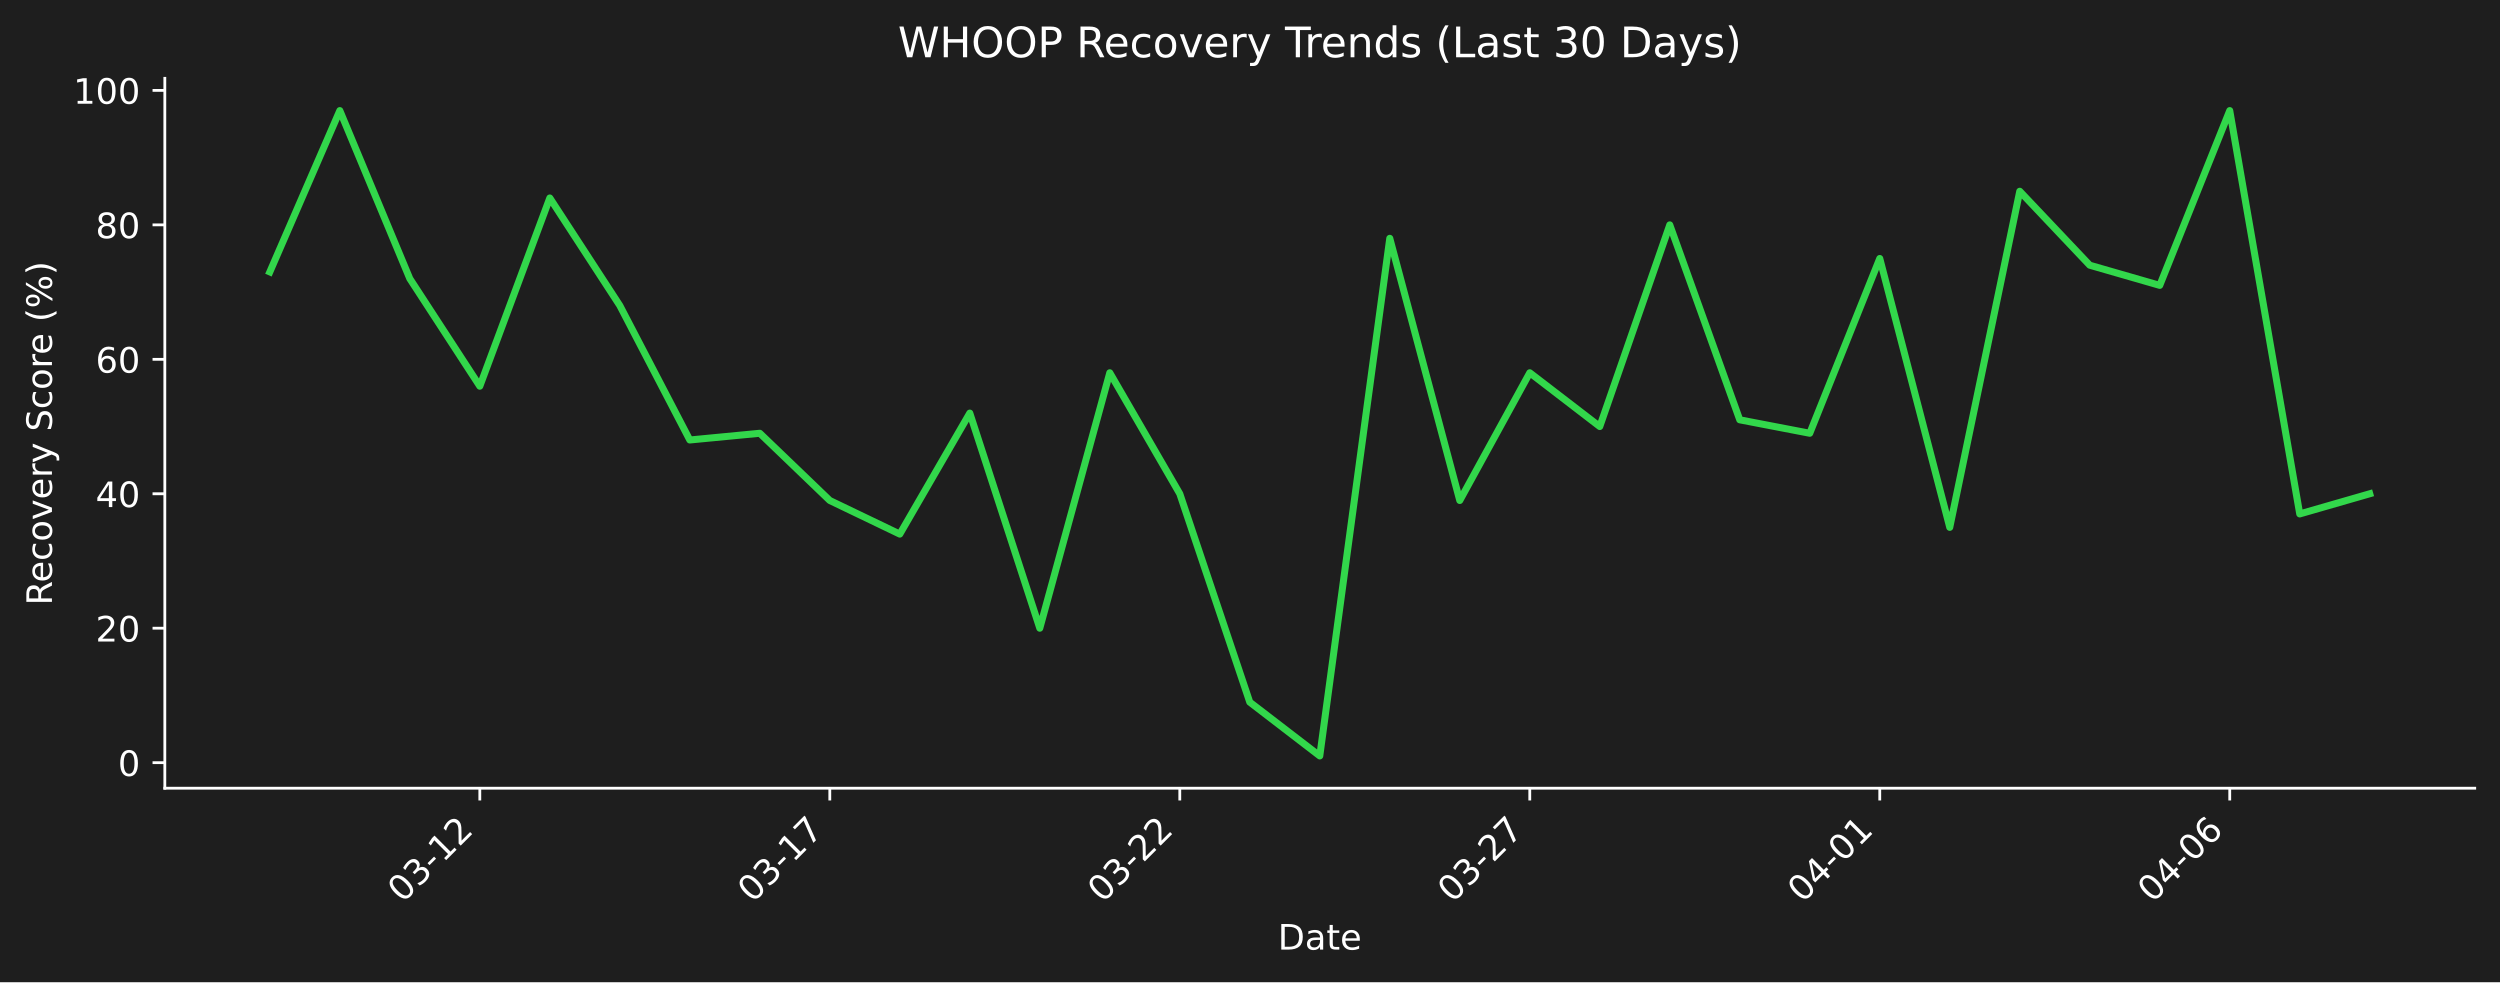
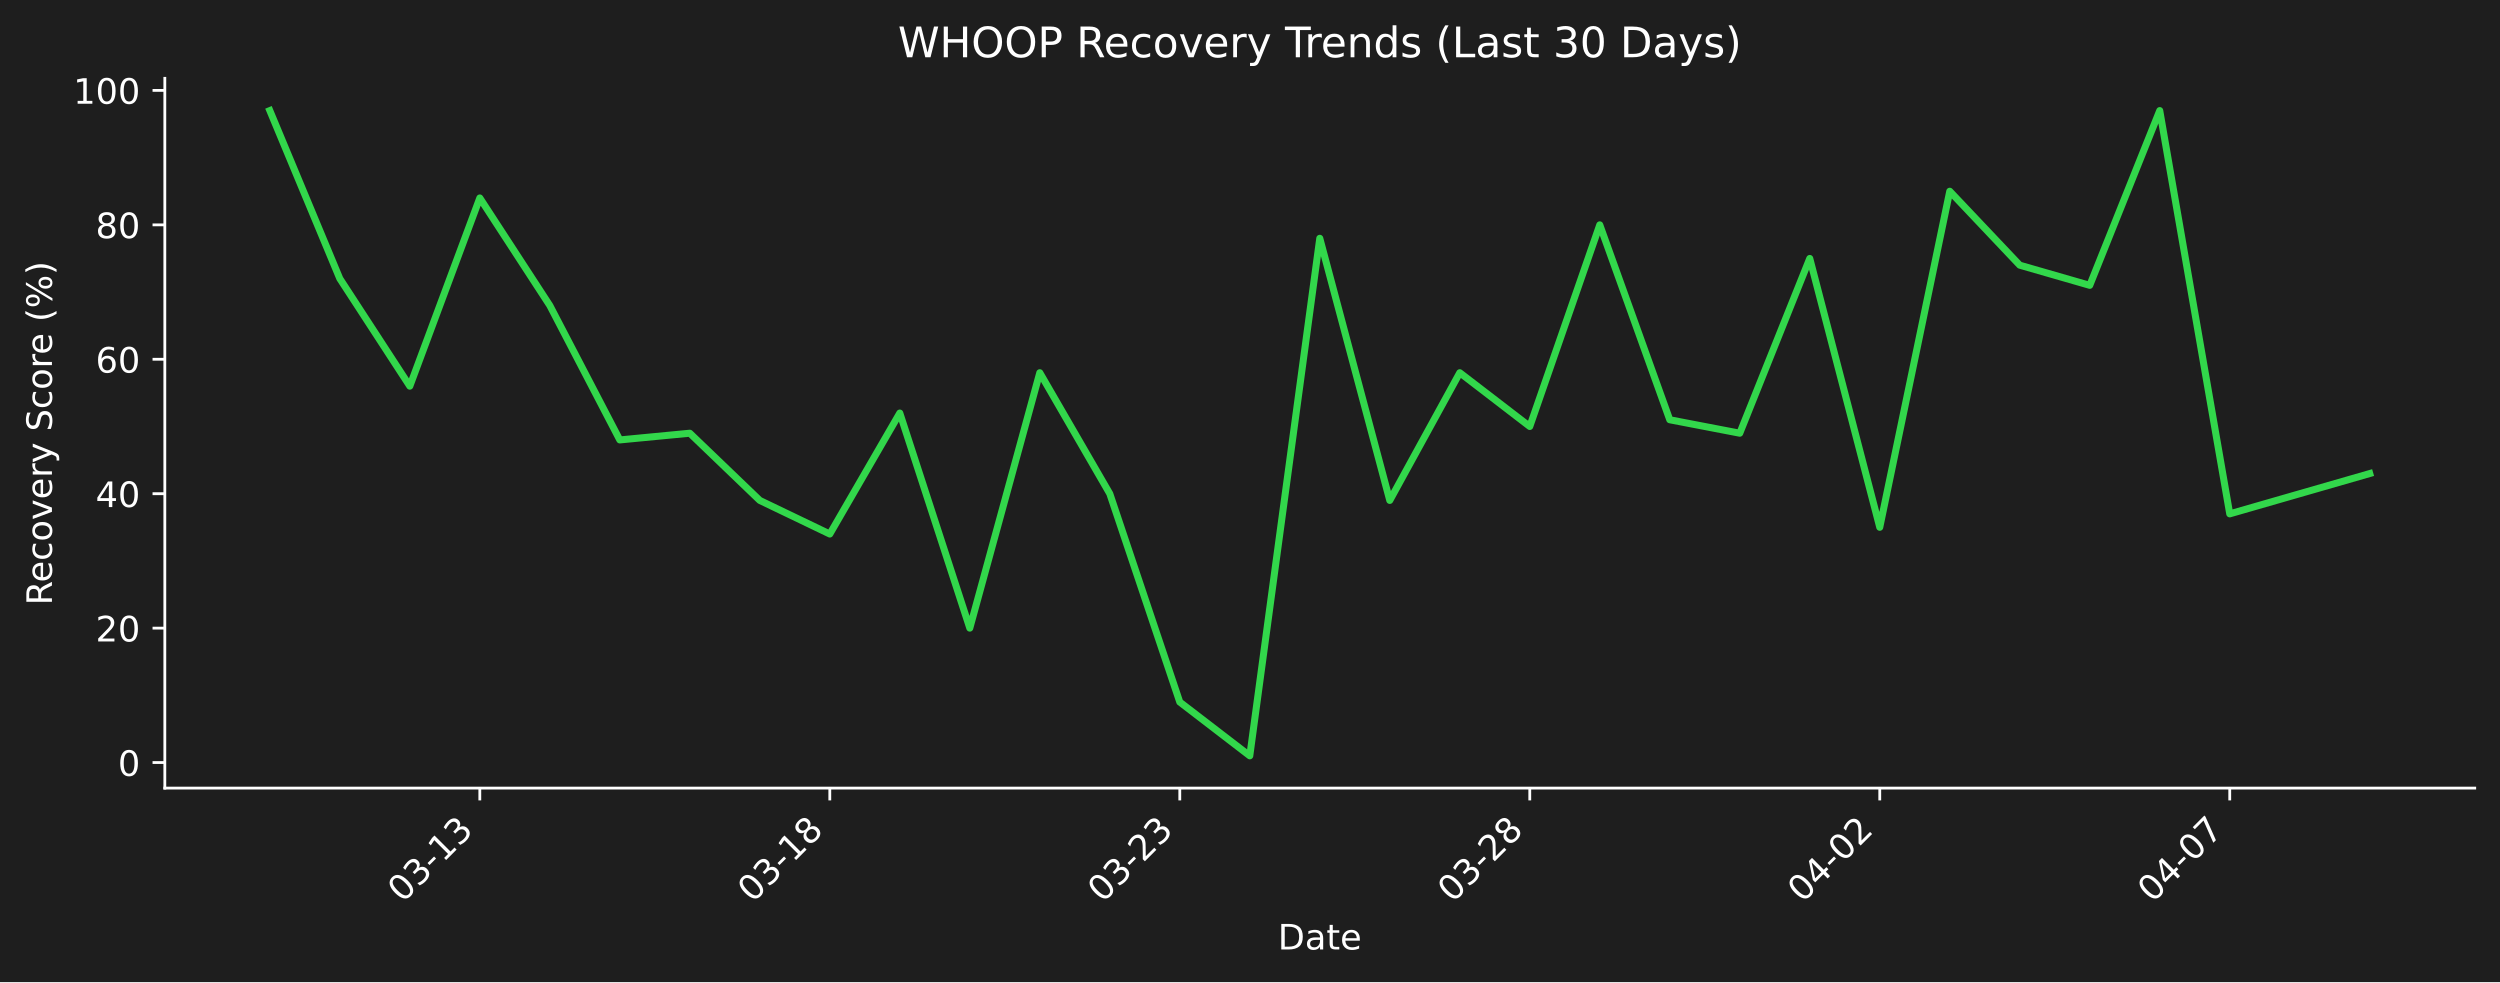
- <svg xmlns="http://www.w3.org/2000/svg" xmlns:xlink="http://www.w3.org/1999/xlink" width="712.361pt" height="279.863pt" viewBox="0 0 712.361 279.863" version="1.1">
+ <svg xmlns="http://www.w3.org/2000/svg" xmlns:xlink="http://www.w3.org/1999/xlink" width="712.361pt" height="279.832pt" viewBox="0 0 712.361 279.832" version="1.1">
  <defs>
    <style type="text/css">*{stroke-linejoin: round; stroke-linecap: butt}</style>
  </defs>
  <g id="figure_1">
    <g id="patch_1">
-       <path d="M 0 279.863  L 712.361 279.863  L 712.361 0  L 0 0  z " style="fill: #1e1e1e" />
+       <path d="M 0 279.832  L 712.361 279.832  L 712.361 0  L 0 0  z " style="fill: #1e1e1e" />
    </g>
    <g id="axes_1">
      <g id="patch_2">
-         <path d="M 46.966 224.595  L 705.161 224.595  L 705.161 22.318  L 46.966 22.318  L 46.966 224.595  z " style="fill: none" />
+         <path d="M 46.966 224.563  L 705.161 224.563  L 705.161 22.318  L 46.966 22.318  L 46.966 224.563  z " style="fill: none" />
      </g>
      <g id="matplotlib.axis_1">
        <g id="xtick_1">
          <g id="line2d_1">
            <defs>
-               <path id="m762cca25b1" d="M 0 0  L 0 3.5  " style="stroke: #ffffff; stroke-width: 0.8" />
+               <path id="m1da2d10457" d="M 0 0  L 0 3.5  " style="stroke: #ffffff; stroke-width: 0.8" />
            </defs>
            <g>
-               <use xlink:href="#m762cca25b1" x="136.719" y="224.595" style="fill: #ffffff; stroke: #ffffff; stroke-width: 0.8" />
+               <use xlink:href="#m1da2d10457" x="136.719" y="224.563" style="fill: #ffffff; stroke: #ffffff; stroke-width: 0.8" />
            </g>
          </g>
          <g id="text_1">
-             <g style="fill: #ffffff" transform="translate(114.702 257.5148) rotate(-45) scale(0.1 -0.1)">
+             <g style="fill: #ffffff" transform="translate(114.702 257.483) rotate(-45) scale(0.1 -0.1)">
              <defs>
                <path id="DejaVuSans-30" d="M 2034 4250  Q 1547 4250 1301 3770  Q 1056 3291 1056 2328  Q 1056 1369 1301 889  Q 1547 409 2034 409  Q 2525 409 2770 889  Q 3016 1369 3016 2328  Q 3016 3291 2770 3770  Q 2525 4250 2034 4250  z M 2034 4750  Q 2819 4750 3233 4129  Q 3647 3509 3647 2328  Q 3647 1150 3233 529  Q 2819 -91 2034 -91  Q 1250 -91 836 529  Q 422 1150 422 2328  Q 422 3509 836 4129  Q 1250 4750 2034 4750  z " transform="scale(0.015625)" />
                <path id="DejaVuSans-33" d="M 2597 2516  Q 3050 2419 3304 2112  Q 3559 1806 3559 1356  Q 3559 666 3084 287  Q 2609 -91 1734 -91  Q 1441 -91 1130 -33  Q 819 25 488 141  L 488 750  Q 750 597 1062 519  Q 1375 441 1716 441  Q 2309 441 2620 675  Q 2931 909 2931 1356  Q 2931 1769 2642 2001  Q 2353 2234 1838 2234  L 1294 2234  L 1294 2753  L 1863 2753  Q 2328 2753 2575 2939  Q 2822 3125 2822 3475  Q 2822 3834 2567 4026  Q 2313 4219 1838 4219  Q 1578 4219 1281 4162  Q 984 4106 628 3988  L 628 4550  Q 988 4650 1302 4700  Q 1616 4750 1894 4750  Q 2613 4750 3031 4423  Q 3450 4097 3450 3541  Q 3450 3153 3228 2886  Q 3006 2619 2597 2516  z " transform="scale(0.015625)" />
                <path id="DejaVuSans-2d" d="M 313 2009  L 1997 2009  L 1997 1497  L 313 1497  L 313 2009  z " transform="scale(0.015625)" />
                <path id="DejaVuSans-31" d="M 794 531  L 1825 531  L 1825 4091  L 703 3866  L 703 4441  L 1819 4666  L 2450 4666  L 2450 531  L 3481 531  L 3481 0  L 794 0  L 794 531  z " transform="scale(0.015625)" />
-                 <path id="DejaVuSans-32" d="M 1228 531  L 3431 531  L 3431 0  L 469 0  L 469 531  Q 828 903 1448 1529  Q 2069 2156 2228 2338  Q 2531 2678 2651 2914  Q 2772 3150 2772 3378  Q 2772 3750 2511 3984  Q 2250 4219 1831 4219  Q 1534 4219 1204 4116  Q 875 4013 500 3803  L 500 4441  Q 881 4594 1212 4672  Q 1544 4750 1819 4750  Q 2544 4750 2975 4387  Q 3406 4025 3406 3419  Q 3406 3131 3298 2873  Q 3191 2616 2906 2266  Q 2828 2175 2409 1742  Q 1991 1309 1228 531  z " transform="scale(0.015625)" />
              </defs>
              <use xlink:href="#DejaVuSans-30" />
              <use xlink:href="#DejaVuSans-33" transform="translate(63.62305 0)" />
              <use xlink:href="#DejaVuSans-2d" transform="translate(127.2461 0)" />
              <use xlink:href="#DejaVuSans-31" transform="translate(163.3301 0)" />
-               <use xlink:href="#DejaVuSans-32" transform="translate(226.9531 0)" />
+               <use xlink:href="#DejaVuSans-33" transform="translate(226.9531 0)" />
            </g>
          </g>
        </g>
        <g id="xtick_2">
          <g id="line2d_2">
            <g>
-               <use xlink:href="#m762cca25b1" x="236.446" y="224.595" style="fill: #ffffff; stroke: #ffffff; stroke-width: 0.8" />
+               <use xlink:href="#m1da2d10457" x="236.446" y="224.563" style="fill: #ffffff; stroke: #ffffff; stroke-width: 0.8" />
            </g>
          </g>
          <g id="text_2">
-             <g style="fill: #ffffff" transform="translate(214.4285 257.5148) rotate(-45) scale(0.1 -0.1)">
-               <defs>
-                 <path id="DejaVuSans-37" d="M 525 4666  L 3525 4666  L 3525 4397  L 1831 0  L 1172 0  L 2766 4134  L 525 4134  L 525 4666  z " transform="scale(0.015625)" />
+             <g style="fill: #ffffff" transform="translate(214.4285 257.483) rotate(-45) scale(0.1 -0.1)">
+               <defs>
+                 <path id="DejaVuSans-38" d="M 2034 2216  Q 1584 2216 1326 1975  Q 1069 1734 1069 1313  Q 1069 891 1326 650  Q 1584 409 2034 409  Q 2484 409 2743 651  Q 3003 894 3003 1313  Q 3003 1734 2745 1975  Q 2488 2216 2034 2216  z M 1403 2484  Q 997 2584 770 2862  Q 544 3141 544 3541  Q 544 4100 942 4425  Q 1341 4750 2034 4750  Q 2731 4750 3128 4425  Q 3525 4100 3525 3541  Q 3525 3141 3298 2862  Q 3072 2584 2669 2484  Q 3125 2378 3379 2068  Q 3634 1759 3634 1313  Q 3634 634 3220 271  Q 2806 -91 2034 -91  Q 1263 -91 848 271  Q 434 634 434 1313  Q 434 1759 690 2068  Q 947 2378 1403 2484  z M 1172 3481  Q 1172 3119 1398 2916  Q 1625 2713 2034 2713  Q 2441 2713 2670 2916  Q 2900 3119 2900 3481  Q 2900 3844 2670 4047  Q 2441 4250 2034 4250  Q 1625 4250 1398 4047  Q 1172 3844 1172 3481  z " transform="scale(0.015625)" />
              </defs>
              <use xlink:href="#DejaVuSans-30" />
              <use xlink:href="#DejaVuSans-33" transform="translate(63.62305 0)" />
              <use xlink:href="#DejaVuSans-2d" transform="translate(127.2461 0)" />
              <use xlink:href="#DejaVuSans-31" transform="translate(163.3301 0)" />
-               <use xlink:href="#DejaVuSans-37" transform="translate(226.9531 0)" />
+               <use xlink:href="#DejaVuSans-38" transform="translate(226.9531 0)" />
            </g>
          </g>
        </g>
        <g id="xtick_3">
          <g id="line2d_3">
            <g>
-               <use xlink:href="#m762cca25b1" x="336.173" y="224.595" style="fill: #ffffff; stroke: #ffffff; stroke-width: 0.8" />
+               <use xlink:href="#m1da2d10457" x="336.173" y="224.563" style="fill: #ffffff; stroke: #ffffff; stroke-width: 0.8" />
            </g>
          </g>
          <g id="text_3">
-             <g style="fill: #ffffff" transform="translate(314.155 257.5148) rotate(-45) scale(0.1 -0.1)">
+             <g style="fill: #ffffff" transform="translate(314.155 257.483) rotate(-45) scale(0.1 -0.1)">
+               <defs>
+                 <path id="DejaVuSans-32" d="M 1228 531  L 3431 531  L 3431 0  L 469 0  L 469 531  Q 828 903 1448 1529  Q 2069 2156 2228 2338  Q 2531 2678 2651 2914  Q 2772 3150 2772 3378  Q 2772 3750 2511 3984  Q 2250 4219 1831 4219  Q 1534 4219 1204 4116  Q 875 4013 500 3803  L 500 4441  Q 881 4594 1212 4672  Q 1544 4750 1819 4750  Q 2544 4750 2975 4387  Q 3406 4025 3406 3419  Q 3406 3131 3298 2873  Q 3191 2616 2906 2266  Q 2828 2175 2409 1742  Q 1991 1309 1228 531  z " transform="scale(0.015625)" />
+               </defs>
              <use xlink:href="#DejaVuSans-30" />
              <use xlink:href="#DejaVuSans-33" transform="translate(63.62305 0)" />
              <use xlink:href="#DejaVuSans-2d" transform="translate(127.2461 0)" />
              <use xlink:href="#DejaVuSans-32" transform="translate(163.3301 0)" />
-               <use xlink:href="#DejaVuSans-32" transform="translate(226.9531 0)" />
+               <use xlink:href="#DejaVuSans-33" transform="translate(226.9531 0)" />
            </g>
          </g>
        </g>
        <g id="xtick_4">
          <g id="line2d_4">
            <g>
-               <use xlink:href="#m762cca25b1" x="435.899" y="224.595" style="fill: #ffffff; stroke: #ffffff; stroke-width: 0.8" />
+               <use xlink:href="#m1da2d10457" x="435.899" y="224.563" style="fill: #ffffff; stroke: #ffffff; stroke-width: 0.8" />
            </g>
          </g>
          <g id="text_4">
-             <g style="fill: #ffffff" transform="translate(413.8815 257.5148) rotate(-45) scale(0.1 -0.1)">
+             <g style="fill: #ffffff" transform="translate(413.8815 257.483) rotate(-45) scale(0.1 -0.1)">
              <use xlink:href="#DejaVuSans-30" />
              <use xlink:href="#DejaVuSans-33" transform="translate(63.62305 0)" />
              <use xlink:href="#DejaVuSans-2d" transform="translate(127.2461 0)" />
              <use xlink:href="#DejaVuSans-32" transform="translate(163.3301 0)" />
-               <use xlink:href="#DejaVuSans-37" transform="translate(226.9531 0)" />
+               <use xlink:href="#DejaVuSans-38" transform="translate(226.9531 0)" />
            </g>
          </g>
        </g>
        <g id="xtick_5">
          <g id="line2d_5">
            <g>
-               <use xlink:href="#m762cca25b1" x="535.626" y="224.595" style="fill: #ffffff; stroke: #ffffff; stroke-width: 0.8" />
+               <use xlink:href="#m1da2d10457" x="535.626" y="224.563" style="fill: #ffffff; stroke: #ffffff; stroke-width: 0.8" />
            </g>
          </g>
          <g id="text_5">
-             <g style="fill: #ffffff" transform="translate(513.608 257.5148) rotate(-45) scale(0.1 -0.1)">
+             <g style="fill: #ffffff" transform="translate(513.608 257.483) rotate(-45) scale(0.1 -0.1)">
              <defs>
                <path id="DejaVuSans-34" d="M 2419 4116  L 825 1625  L 2419 1625  L 2419 4116  z M 2253 4666  L 3047 4666  L 3047 1625  L 3713 1625  L 3713 1100  L 3047 1100  L 3047 0  L 2419 0  L 2419 1100  L 313 1100  L 313 1709  L 2253 4666  z " transform="scale(0.015625)" />
              </defs>
              <use xlink:href="#DejaVuSans-30" />
              <use xlink:href="#DejaVuSans-34" transform="translate(63.62305 0)" />
              <use xlink:href="#DejaVuSans-2d" transform="translate(127.2461 0)" />
              <use xlink:href="#DejaVuSans-30" transform="translate(163.3301 0)" />
-               <use xlink:href="#DejaVuSans-31" transform="translate(226.9531 0)" />
+               <use xlink:href="#DejaVuSans-32" transform="translate(226.9531 0)" />
            </g>
          </g>
        </g>
        <g id="xtick_6">
          <g id="line2d_6">
            <g>
-               <use xlink:href="#m762cca25b1" x="635.352" y="224.595" style="fill: #ffffff; stroke: #ffffff; stroke-width: 0.8" />
+               <use xlink:href="#m1da2d10457" x="635.352" y="224.563" style="fill: #ffffff; stroke: #ffffff; stroke-width: 0.8" />
            </g>
          </g>
          <g id="text_6">
-             <g style="fill: #ffffff" transform="translate(613.3345 257.5148) rotate(-45) scale(0.1 -0.1)">
-               <defs>
-                 <path id="DejaVuSans-36" d="M 2113 2584  Q 1688 2584 1439 2293  Q 1191 2003 1191 1497  Q 1191 994 1439 701  Q 1688 409 2113 409  Q 2538 409 2786 701  Q 3034 994 3034 1497  Q 3034 2003 2786 2293  Q 2538 2584 2113 2584  z M 3366 4563  L 3366 3988  Q 3128 4100 2886 4159  Q 2644 4219 2406 4219  Q 1781 4219 1451 3797  Q 1122 3375 1075 2522  Q 1259 2794 1537 2939  Q 1816 3084 2150 3084  Q 2853 3084 3261 2657  Q 3669 2231 3669 1497  Q 3669 778 3244 343  Q 2819 -91 2113 -91  Q 1303 -91 875 529  Q 447 1150 447 2328  Q 447 3434 972 4092  Q 1497 4750 2381 4750  Q 2619 4750 2861 4703  Q 3103 4656 3366 4563  z " transform="scale(0.015625)" />
+             <g style="fill: #ffffff" transform="translate(613.3345 257.483) rotate(-45) scale(0.1 -0.1)">
+               <defs>
+                 <path id="DejaVuSans-37" d="M 525 4666  L 3525 4666  L 3525 4397  L 1831 0  L 1172 0  L 2766 4134  L 525 4134  L 525 4666  z " transform="scale(0.015625)" />
              </defs>
              <use xlink:href="#DejaVuSans-30" />
              <use xlink:href="#DejaVuSans-34" transform="translate(63.62305 0)" />
              <use xlink:href="#DejaVuSans-2d" transform="translate(127.2461 0)" />
              <use xlink:href="#DejaVuSans-30" transform="translate(163.3301 0)" />
-               <use xlink:href="#DejaVuSans-36" transform="translate(226.9531 0)" />
+               <use xlink:href="#DejaVuSans-37" transform="translate(226.9531 0)" />
            </g>
          </g>
        </g>
        <g id="text_7">
-           <g style="fill: #ffffff" transform="translate(364.1123 270.5838) scale(0.1 -0.1)">
+           <g style="fill: #ffffff" transform="translate(364.1123 270.552) scale(0.1 -0.1)">
            <defs>
              <path id="DejaVuSans-44" d="M 1259 4147  L 1259 519  L 2022 519  Q 2988 519 3436 956  Q 3884 1394 3884 2338  Q 3884 3275 3436 3711  Q 2988 4147 2022 4147  L 1259 4147  z M 628 4666  L 1925 4666  Q 3281 4666 3915 4102  Q 4550 3538 4550 2338  Q 4550 1131 3912 565  Q 3275 0 1925 0  L 628 0  L 628 4666  z " transform="scale(0.015625)" />
              <path id="DejaVuSans-61" d="M 2194 1759  Q 1497 1759 1228 1600  Q 959 1441 959 1056  Q 959 750 1161 570  Q 1363 391 1709 391  Q 2188 391 2477 730  Q 2766 1069 2766 1631  L 2766 1759  L 2194 1759  z M 3341 1997  L 3341 0  L 2766 0  L 2766 531  Q 2569 213 2275 61  Q 1981 -91 1556 -91  Q 1019 -91 701 211  Q 384 513 384 1019  Q 384 1609 779 1909  Q 1175 2209 1959 2209  L 2766 2209  L 2766 2266  Q 2766 2663 2505 2880  Q 2244 3097 1772 3097  Q 1472 3097 1187 3025  Q 903 2953 641 2809  L 641 3341  Q 956 3463 1253 3523  Q 1550 3584 1831 3584  Q 2591 3584 2966 3190  Q 3341 2797 3341 1997  z " transform="scale(0.015625)" />
              <path id="DejaVuSans-74" d="M 1172 4494  L 1172 3500  L 2356 3500  L 2356 3053  L 1172 3053  L 1172 1153  Q 1172 725 1289 603  Q 1406 481 1766 481  L 2356 481  L 2356 0  L 1766 0  Q 1100 0 847 248  Q 594 497 594 1153  L 594 3053  L 172 3053  L 172 3500  L 594 3500  L 594 4494  L 1172 4494  z " transform="scale(0.015625)" />
              <path id="DejaVuSans-65" d="M 3597 1894  L 3597 1613  L 953 1613  Q 991 1019 1311 708  Q 1631 397 2203 397  Q 2534 397 2845 478  Q 3156 559 3463 722  L 3463 178  Q 3153 47 2828 -22  Q 2503 -91 2169 -91  Q 1331 -91 842 396  Q 353 884 353 1716  Q 353 2575 817 3079  Q 1281 3584 2069 3584  Q 2775 3584 3186 3129  Q 3597 2675 3597 1894  z M 3022 2063  Q 3016 2534 2758 2815  Q 2500 3097 2075 3097  Q 1594 3097 1305 2825  Q 1016 2553 972 2059  L 3022 2063  z " transform="scale(0.015625)" />
            </defs>
            <use xlink:href="#DejaVuSans-44" />
            <use xlink:href="#DejaVuSans-61" transform="translate(77.00195 0)" />
            <use xlink:href="#DejaVuSans-74" transform="translate(138.2812 0)" />
            <use xlink:href="#DejaVuSans-65" transform="translate(177.4902 0)" />
          </g>
        </g>
      </g>
      <g id="matplotlib.axis_2">
        <g id="ytick_1">
          <g id="line2d_7">
            <defs>
-               <path id="mef30c49a92" d="M 0 0  L -3.5 0  " style="stroke: #ffffff; stroke-width: 0.8" />
+               <path id="m374840a360" d="M 0 0  L -3.5 0  " style="stroke: #ffffff; stroke-width: 0.8" />
            </defs>
            <g>
-               <use xlink:href="#mef30c49a92" x="46.966" y="217.316" style="fill: #ffffff; stroke: #ffffff; stroke-width: 0.8" />
+               <use xlink:href="#m374840a360" x="46.966" y="217.285" style="fill: #ffffff; stroke: #ffffff; stroke-width: 0.8" />
            </g>
          </g>
          <g id="text_8">
-             <g style="fill: #ffffff" transform="translate(33.60312 221.1152) scale(0.1 -0.1)">
+             <g style="fill: #ffffff" transform="translate(33.60312 221.0845) scale(0.1 -0.1)">
              <use xlink:href="#DejaVuSans-30" />
            </g>
          </g>
        </g>
        <g id="ytick_2">
          <g id="line2d_8">
            <g>
-               <use xlink:href="#mef30c49a92" x="46.966" y="179.006" style="fill: #ffffff; stroke: #ffffff; stroke-width: 0.8" />
+               <use xlink:href="#m374840a360" x="46.966" y="178.981" style="fill: #ffffff; stroke: #ffffff; stroke-width: 0.8" />
            </g>
          </g>
          <g id="text_9">
-             <g style="fill: #ffffff" transform="translate(27.24063 182.8052) scale(0.1 -0.1)">
+             <g style="fill: #ffffff" transform="translate(27.24063 182.7806) scale(0.1 -0.1)">
              <use xlink:href="#DejaVuSans-32" />
              <use xlink:href="#DejaVuSans-30" transform="translate(63.62305 0)" />
            </g>
          </g>
        </g>
        <g id="ytick_3">
          <g id="line2d_9">
            <g>
-               <use xlink:href="#mef30c49a92" x="46.966" y="140.696" style="fill: #ffffff; stroke: #ffffff; stroke-width: 0.8" />
+               <use xlink:href="#m374840a360" x="46.966" y="140.677" style="fill: #ffffff; stroke: #ffffff; stroke-width: 0.8" />
            </g>
          </g>
          <g id="text_10">
-             <g style="fill: #ffffff" transform="translate(27.24063 144.4952) scale(0.1 -0.1)">
+             <g style="fill: #ffffff" transform="translate(27.24063 144.4766) scale(0.1 -0.1)">
              <use xlink:href="#DejaVuSans-34" />
              <use xlink:href="#DejaVuSans-30" transform="translate(63.62305 0)" />
            </g>
          </g>
        </g>
        <g id="ytick_4">
          <g id="line2d_10">
            <g>
-               <use xlink:href="#mef30c49a92" x="46.966" y="102.386" style="fill: #ffffff; stroke: #ffffff; stroke-width: 0.8" />
+               <use xlink:href="#m374840a360" x="46.966" y="102.373" style="fill: #ffffff; stroke: #ffffff; stroke-width: 0.8" />
            </g>
          </g>
          <g id="text_11">
-             <g style="fill: #ffffff" transform="translate(27.24063 106.1852) scale(0.1 -0.1)">
+             <g style="fill: #ffffff" transform="translate(27.24063 106.1726) scale(0.1 -0.1)">
+               <defs>
+                 <path id="DejaVuSans-36" d="M 2113 2584  Q 1688 2584 1439 2293  Q 1191 2003 1191 1497  Q 1191 994 1439 701  Q 1688 409 2113 409  Q 2538 409 2786 701  Q 3034 994 3034 1497  Q 3034 2003 2786 2293  Q 2538 2584 2113 2584  z M 3366 4563  L 3366 3988  Q 3128 4100 2886 4159  Q 2644 4219 2406 4219  Q 1781 4219 1451 3797  Q 1122 3375 1075 2522  Q 1259 2794 1537 2939  Q 1816 3084 2150 3084  Q 2853 3084 3261 2657  Q 3669 2231 3669 1497  Q 3669 778 3244 343  Q 2819 -91 2113 -91  Q 1303 -91 875 529  Q 447 1150 447 2328  Q 447 3434 972 4092  Q 1497 4750 2381 4750  Q 2619 4750 2861 4703  Q 3103 4656 3366 4563  z " transform="scale(0.015625)" />
+               </defs>
              <use xlink:href="#DejaVuSans-36" />
              <use xlink:href="#DejaVuSans-30" transform="translate(63.62305 0)" />
            </g>
          </g>
        </g>
        <g id="ytick_5">
          <g id="line2d_11">
            <g>
-               <use xlink:href="#mef30c49a92" x="46.966" y="64.076" style="fill: #ffffff; stroke: #ffffff; stroke-width: 0.8" />
+               <use xlink:href="#m374840a360" x="46.966" y="64.069" style="fill: #ffffff; stroke: #ffffff; stroke-width: 0.8" />
            </g>
          </g>
          <g id="text_12">
-             <g style="fill: #ffffff" transform="translate(27.24063 67.87524) scale(0.1 -0.1)">
-               <defs>
-                 <path id="DejaVuSans-38" d="M 2034 2216  Q 1584 2216 1326 1975  Q 1069 1734 1069 1313  Q 1069 891 1326 650  Q 1584 409 2034 409  Q 2484 409 2743 651  Q 3003 894 3003 1313  Q 3003 1734 2745 1975  Q 2488 2216 2034 2216  z M 1403 2484  Q 997 2584 770 2862  Q 544 3141 544 3541  Q 544 4100 942 4425  Q 1341 4750 2034 4750  Q 2731 4750 3128 4425  Q 3525 4100 3525 3541  Q 3525 3141 3298 2862  Q 3072 2584 2669 2484  Q 3125 2378 3379 2068  Q 3634 1759 3634 1313  Q 3634 634 3220 271  Q 2806 -91 2034 -91  Q 1263 -91 848 271  Q 434 634 434 1313  Q 434 1759 690 2068  Q 947 2378 1403 2484  z M 1172 3481  Q 1172 3119 1398 2916  Q 1625 2713 2034 2713  Q 2441 2713 2670 2916  Q 2900 3119 2900 3481  Q 2900 3844 2670 4047  Q 2441 4250 2034 4250  Q 1625 4250 1398 4047  Q 1172 3844 1172 3481  z " transform="scale(0.015625)" />
-               </defs>
+             <g style="fill: #ffffff" transform="translate(27.24063 67.86867) scale(0.1 -0.1)">
              <use xlink:href="#DejaVuSans-38" />
              <use xlink:href="#DejaVuSans-30" transform="translate(63.62305 0)" />
            </g>
          </g>
        </g>
        <g id="ytick_6">
          <g id="line2d_12">
            <g>
-               <use xlink:href="#mef30c49a92" x="46.966" y="25.766" style="fill: #ffffff; stroke: #ffffff; stroke-width: 0.8" />
+               <use xlink:href="#m374840a360" x="46.966" y="25.765" style="fill: #ffffff; stroke: #ffffff; stroke-width: 0.8" />
            </g>
          </g>
          <g id="text_13">
-             <g style="fill: #ffffff" transform="translate(20.87813 29.56524) scale(0.1 -0.1)">
+             <g style="fill: #ffffff" transform="translate(20.87813 29.5647) scale(0.1 -0.1)">
              <use xlink:href="#DejaVuSans-31" />
              <use xlink:href="#DejaVuSans-30" transform="translate(63.62305 0)" />
              <use xlink:href="#DejaVuSans-30" transform="translate(127.2461 0)" />
            </g>
          </g>
        </g>
        <g id="text_14">
-           <g style="fill: #ffffff" transform="translate(14.79844 172.4745) rotate(-90) scale(0.1 -0.1)">
+           <g style="fill: #ffffff" transform="translate(14.79844 172.4586) rotate(-90) scale(0.1 -0.1)">
            <defs>
              <path id="DejaVuSans-52" d="M 2841 2188  Q 3044 2119 3236 1894  Q 3428 1669 3622 1275  L 4263 0  L 3584 0  L 2988 1197  Q 2756 1666 2539 1819  Q 2322 1972 1947 1972  L 1259 1972  L 1259 0  L 628 0  L 628 4666  L 2053 4666  Q 2853 4666 3247 4331  Q 3641 3997 3641 3322  Q 3641 2881 3436 2590  Q 3231 2300 2841 2188  z M 1259 4147  L 1259 2491  L 2053 2491  Q 2509 2491 2742 2702  Q 2975 2913 2975 3322  Q 2975 3731 2742 3939  Q 2509 4147 2053 4147  L 1259 4147  z " transform="scale(0.015625)" />
              <path id="DejaVuSans-63" d="M 3122 3366  L 3122 2828  Q 2878 2963 2633 3030  Q 2388 3097 2138 3097  Q 1578 3097 1268 2742  Q 959 2388 959 1747  Q 959 1106 1268 751  Q 1578 397 2138 397  Q 2388 397 2633 464  Q 2878 531 3122 666  L 3122 134  Q 2881 22 2623 -34  Q 2366 -91 2075 -91  Q 1284 -91 818 406  Q 353 903 353 1747  Q 353 2603 823 3093  Q 1294 3584 2113 3584  Q 2378 3584 2631 3529  Q 2884 3475 3122 3366  z " transform="scale(0.015625)" />
              <path id="DejaVuSans-6f" d="M 1959 3097  Q 1497 3097 1228 2736  Q 959 2375 959 1747  Q 959 1119 1226 758  Q 1494 397 1959 397  Q 2419 397 2687 759  Q 2956 1122 2956 1747  Q 2956 2369 2687 2733  Q 2419 3097 1959 3097  z M 1959 3584  Q 2709 3584 3137 3096  Q 3566 2609 3566 1747  Q 3566 888 3137 398  Q 2709 -91 1959 -91  Q 1206 -91 779 398  Q 353 888 353 1747  Q 353 2609 779 3096  Q 1206 3584 1959 3584  z " transform="scale(0.015625)" />
              <path id="DejaVuSans-76" d="M 191 3500  L 800 3500  L 1894 563  L 2988 3500  L 3597 3500  L 2284 0  L 1503 0  L 191 3500  z " transform="scale(0.015625)" />
              <path id="DejaVuSans-72" d="M 2631 2963  Q 2534 3019 2420 3045  Q 2306 3072 2169 3072  Q 1681 3072 1420 2755  Q 1159 2438 1159 1844  L 1159 0  L 581 0  L 581 3500  L 1159 3500  L 1159 2956  Q 1341 3275 1631 3429  Q 1922 3584 2338 3584  Q 2397 3584 2469 3576  Q 2541 3569 2628 3553  L 2631 2963  z " transform="scale(0.015625)" />
              <path id="DejaVuSans-79" d="M 2059 -325  Q 1816 -950 1584 -1140  Q 1353 -1331 966 -1331  L 506 -1331  L 506 -850  L 844 -850  Q 1081 -850 1212 -737  Q 1344 -625 1503 -206  L 1606 56  L 191 3500  L 800 3500  L 1894 763  L 2988 3500  L 3597 3500  L 2059 -325  z " transform="scale(0.015625)" />
              <path id="DejaVuSans-20" transform="scale(0.015625)" />
              <path id="DejaVuSans-53" d="M 3425 4513  L 3425 3897  Q 3066 4069 2747 4153  Q 2428 4238 2131 4238  Q 1616 4238 1336 4038  Q 1056 3838 1056 3469  Q 1056 3159 1242 3001  Q 1428 2844 1947 2747  L 2328 2669  Q 3034 2534 3370 2195  Q 3706 1856 3706 1288  Q 3706 609 3251 259  Q 2797 -91 1919 -91  Q 1588 -91 1214 -16  Q 841 59 441 206  L 441 856  Q 825 641 1194 531  Q 1563 422 1919 422  Q 2459 422 2753 634  Q 3047 847 3047 1241  Q 3047 1584 2836 1778  Q 2625 1972 2144 2069  L 1759 2144  Q 1053 2284 737 2584  Q 422 2884 422 3419  Q 422 4038 858 4394  Q 1294 4750 2059 4750  Q 2388 4750 2728 4690  Q 3069 4631 3425 4513  z " transform="scale(0.015625)" />
              <path id="DejaVuSans-28" d="M 1984 4856  Q 1566 4138 1362 3434  Q 1159 2731 1159 2009  Q 1159 1288 1364 580  Q 1569 -128 1984 -844  L 1484 -844  Q 1016 -109 783 600  Q 550 1309 550 2009  Q 550 2706 781 3412  Q 1013 4119 1484 4856  L 1984 4856  z " transform="scale(0.015625)" />
              <path id="DejaVuSans-25" d="M 4653 2053  Q 4381 2053 4226 1822  Q 4072 1591 4072 1178  Q 4072 772 4226 539  Q 4381 306 4653 306  Q 4919 306 5073 539  Q 5228 772 5228 1178  Q 5228 1588 5073 1820  Q 4919 2053 4653 2053  z M 4653 2450  Q 5147 2450 5437 2106  Q 5728 1763 5728 1178  Q 5728 594 5436 251  Q 5144 -91 4653 -91  Q 4153 -91 3862 251  Q 3572 594 3572 1178  Q 3572 1766 3864 2108  Q 4156 2450 4653 2450  z M 1428 4353  Q 1159 4353 1004 4120  Q 850 3888 850 3481  Q 850 3069 1003 2837  Q 1156 2606 1428 2606  Q 1700 2606 1854 2837  Q 2009 3069 2009 3481  Q 2009 3884 1853 4118  Q 1697 4353 1428 4353  z M 4250 4750  L 4750 4750  L 1831 -91  L 1331 -91  L 4250 4750  z M 1428 4750  Q 1922 4750 2215 4408  Q 2509 4066 2509 3481  Q 2509 2891 2217 2550  Q 1925 2209 1428 2209  Q 931 2209 642 2551  Q 353 2894 353 3481  Q 353 4063 643 4406  Q 934 4750 1428 4750  z " transform="scale(0.015625)" />
              <path id="DejaVuSans-29" d="M 513 4856  L 1013 4856  Q 1481 4119 1714 3412  Q 1947 2706 1947 2009  Q 1947 1309 1714 600  Q 1481 -109 1013 -844  L 513 -844  Q 928 -128 1133 580  Q 1338 1288 1338 2009  Q 1338 2731 1133 3434  Q 928 4138 513 4856  z " transform="scale(0.015625)" />
            </defs>
            <use xlink:href="#DejaVuSans-52" />
            <use xlink:href="#DejaVuSans-65" transform="translate(64.98242 0)" />
            <use xlink:href="#DejaVuSans-63" transform="translate(126.5059 0)" />
            <use xlink:href="#DejaVuSans-6f" transform="translate(181.4863 0)" />
            <use xlink:href="#DejaVuSans-76" transform="translate(242.668 0)" />
            <use xlink:href="#DejaVuSans-65" transform="translate(301.8477 0)" />
            <use xlink:href="#DejaVuSans-72" transform="translate(363.3711 0)" />
            <use xlink:href="#DejaVuSans-79" transform="translate(404.4844 0)" />
            <use xlink:href="#DejaVuSans-20" transform="translate(463.6641 0)" />
            <use xlink:href="#DejaVuSans-53" transform="translate(495.4512 0)" />
            <use xlink:href="#DejaVuSans-63" transform="translate(558.9277 0)" />
            <use xlink:href="#DejaVuSans-6f" transform="translate(613.9082 0)" />
            <use xlink:href="#DejaVuSans-72" transform="translate(675.0898 0)" />
            <use xlink:href="#DejaVuSans-65" transform="translate(713.9531 0)" />
            <use xlink:href="#DejaVuSans-20" transform="translate(775.4766 0)" />
            <use xlink:href="#DejaVuSans-28" transform="translate(807.2637 0)" />
            <use xlink:href="#DejaVuSans-25" transform="translate(846.2773 0)" />
            <use xlink:href="#DejaVuSans-29" transform="translate(941.2969 0)" />
          </g>
        </g>
      </g>
      <g id="line2d_13">
-         <path d="M 76.884 77.485  L 96.829 31.513  L 116.774 79.4  L 136.719 110.048  L 156.665 56.414  L 176.61 87.062  L 196.555 125.372  L 216.501 123.457  L 236.446 142.612  L 256.391 152.189  L 276.337 117.71  L 296.282 179.006  L 316.227 106.217  L 336.173 140.696  L 356.118 200.076  L 376.063 215.4  L 396.008 67.907  L 415.954 142.612  L 435.899 106.217  L 455.844 121.541  L 475.79 64.076  L 495.735 119.626  L 515.68 123.457  L 535.626 73.654  L 555.571 150.274  L 575.516 54.499  L 595.461 75.569  L 615.407 81.316  L 635.352 31.513  L 655.297 146.443  L 675.243 140.696  " clip-path="url(#p44971ee4e0)" style="fill: none; stroke: #32d74b; stroke-width: 2; stroke-linecap: square" />
+         <path d="M 76.884 31.511  L 96.829 79.391  L 116.774 110.034  L 136.719 56.409  L 156.665 87.052  L 176.61 125.356  L 196.555 123.441  L 216.501 142.593  L 236.446 152.169  L 256.391 117.695  L 276.337 178.981  L 296.282 106.204  L 316.227 140.677  L 336.173 200.049  L 356.118 215.37  L 376.063 67.9  L 396.008 142.593  L 415.954 106.204  L 435.899 121.525  L 455.844 64.069  L 475.79 119.61  L 495.735 123.441  L 515.68 73.645  L 535.626 150.253  L 555.571 54.493  L 575.516 75.561  L 595.461 81.306  L 615.407 31.511  L 635.352 146.423  L 655.297 140.677  L 675.243 134.932  " clip-path="url(#pffffd6d8ad)" style="fill: none; stroke: #32d74b; stroke-width: 2; stroke-linecap: square" />
      </g>
      <g id="patch_3">
-         <path d="M 46.966 224.595  L 46.966 22.318  " style="fill: none; stroke: #ffffff; stroke-width: 0.8; stroke-linejoin: miter; stroke-linecap: square" />
+         <path d="M 46.966 224.563  L 46.966 22.318  " style="fill: none; stroke: #ffffff; stroke-width: 0.8; stroke-linejoin: miter; stroke-linecap: square" />
      </g>
      <g id="patch_4">
-         <path d="M 46.966 224.595  L 705.161 224.595  " style="fill: none; stroke: #ffffff; stroke-width: 0.8; stroke-linejoin: miter; stroke-linecap: square" />
+         <path d="M 46.966 224.563  L 705.161 224.563  " style="fill: none; stroke: #ffffff; stroke-width: 0.8; stroke-linejoin: miter; stroke-linecap: square" />
      </g>
      <g id="text_15">
        <g style="fill: #ffffff" transform="translate(255.8691 16.31812) scale(0.12 -0.12)">
          <defs>
            <path id="DejaVuSans-57" d="M 213 4666  L 850 4666  L 1831 722  L 2809 4666  L 3519 4666  L 4500 722  L 5478 4666  L 6119 4666  L 4947 0  L 4153 0  L 3169 4050  L 2175 0  L 1381 0  L 213 4666  z " transform="scale(0.015625)" />
            <path id="DejaVuSans-48" d="M 628 4666  L 1259 4666  L 1259 2753  L 3553 2753  L 3553 4666  L 4184 4666  L 4184 0  L 3553 0  L 3553 2222  L 1259 2222  L 1259 0  L 628 0  L 628 4666  z " transform="scale(0.015625)" />
            <path id="DejaVuSans-4f" d="M 2522 4238  Q 1834 4238 1429 3725  Q 1025 3213 1025 2328  Q 1025 1447 1429 934  Q 1834 422 2522 422  Q 3209 422 3611 934  Q 4013 1447 4013 2328  Q 4013 3213 3611 3725  Q 3209 4238 2522 4238  z M 2522 4750  Q 3503 4750 4090 4092  Q 4678 3434 4678 2328  Q 4678 1225 4090 567  Q 3503 -91 2522 -91  Q 1538 -91 948 565  Q 359 1222 359 2328  Q 359 3434 948 4092  Q 1538 4750 2522 4750  z " transform="scale(0.015625)" />
            <path id="DejaVuSans-50" d="M 1259 4147  L 1259 2394  L 2053 2394  Q 2494 2394 2734 2622  Q 2975 2850 2975 3272  Q 2975 3691 2734 3919  Q 2494 4147 2053 4147  L 1259 4147  z M 628 4666  L 2053 4666  Q 2838 4666 3239 4311  Q 3641 3956 3641 3272  Q 3641 2581 3239 2228  Q 2838 1875 2053 1875  L 1259 1875  L 1259 0  L 628 0  L 628 4666  z " transform="scale(0.015625)" />
            <path id="DejaVuSans-54" d="M -19 4666  L 3928 4666  L 3928 4134  L 2272 4134  L 2272 0  L 1638 0  L 1638 4134  L -19 4134  L -19 4666  z " transform="scale(0.015625)" />
            <path id="DejaVuSans-6e" d="M 3513 2113  L 3513 0  L 2938 0  L 2938 2094  Q 2938 2591 2744 2837  Q 2550 3084 2163 3084  Q 1697 3084 1428 2787  Q 1159 2491 1159 1978  L 1159 0  L 581 0  L 581 3500  L 1159 3500  L 1159 2956  Q 1366 3272 1645 3428  Q 1925 3584 2291 3584  Q 2894 3584 3203 3211  Q 3513 2838 3513 2113  z " transform="scale(0.015625)" />
            <path id="DejaVuSans-64" d="M 2906 2969  L 2906 4863  L 3481 4863  L 3481 0  L 2906 0  L 2906 525  Q 2725 213 2448 61  Q 2172 -91 1784 -91  Q 1150 -91 751 415  Q 353 922 353 1747  Q 353 2572 751 3078  Q 1150 3584 1784 3584  Q 2172 3584 2448 3432  Q 2725 3281 2906 2969  z M 947 1747  Q 947 1113 1208 752  Q 1469 391 1925 391  Q 2381 391 2643 752  Q 2906 1113 2906 1747  Q 2906 2381 2643 2742  Q 2381 3103 1925 3103  Q 1469 3103 1208 2742  Q 947 2381 947 1747  z " transform="scale(0.015625)" />
            <path id="DejaVuSans-73" d="M 2834 3397  L 2834 2853  Q 2591 2978 2328 3040  Q 2066 3103 1784 3103  Q 1356 3103 1142 2972  Q 928 2841 928 2578  Q 928 2378 1081 2264  Q 1234 2150 1697 2047  L 1894 2003  Q 2506 1872 2764 1633  Q 3022 1394 3022 966  Q 3022 478 2636 193  Q 2250 -91 1575 -91  Q 1294 -91 989 -36  Q 684 19 347 128  L 347 722  Q 666 556 975 473  Q 1284 391 1588 391  Q 1994 391 2212 530  Q 2431 669 2431 922  Q 2431 1156 2273 1281  Q 2116 1406 1581 1522  L 1381 1569  Q 847 1681 609 1914  Q 372 2147 372 2553  Q 372 3047 722 3315  Q 1072 3584 1716 3584  Q 2034 3584 2315 3537  Q 2597 3491 2834 3397  z " transform="scale(0.015625)" />
            <path id="DejaVuSans-4c" d="M 628 4666  L 1259 4666  L 1259 531  L 3531 531  L 3531 0  L 628 0  L 628 4666  z " transform="scale(0.015625)" />
          </defs>
          <use xlink:href="#DejaVuSans-57" />
          <use xlink:href="#DejaVuSans-48" transform="translate(98.87695 0)" />
          <use xlink:href="#DejaVuSans-4f" transform="translate(174.0723 0)" />
          <use xlink:href="#DejaVuSans-4f" transform="translate(252.7832 0)" />
          <use xlink:href="#DejaVuSans-50" transform="translate(331.4941 0)" />
          <use xlink:href="#DejaVuSans-20" transform="translate(391.7969 0)" />
          <use xlink:href="#DejaVuSans-52" transform="translate(423.584 0)" />
          <use xlink:href="#DejaVuSans-65" transform="translate(488.5664 0)" />
          <use xlink:href="#DejaVuSans-63" transform="translate(550.0898 0)" />
          <use xlink:href="#DejaVuSans-6f" transform="translate(605.0703 0)" />
          <use xlink:href="#DejaVuSans-76" transform="translate(666.252 0)" />
          <use xlink:href="#DejaVuSans-65" transform="translate(725.4316 0)" />
          <use xlink:href="#DejaVuSans-72" transform="translate(786.9551 0)" />
          <use xlink:href="#DejaVuSans-79" transform="translate(828.0684 0)" />
          <use xlink:href="#DejaVuSans-20" transform="translate(887.248 0)" />
          <use xlink:href="#DejaVuSans-54" transform="translate(919.0352 0)" />
          <use xlink:href="#DejaVuSans-72" transform="translate(965.3691 0)" />
          <use xlink:href="#DejaVuSans-65" transform="translate(1004.232 0)" />
          <use xlink:href="#DejaVuSans-6e" transform="translate(1065.756 0)" />
          <use xlink:href="#DejaVuSans-64" transform="translate(1129.135 0)" />
          <use xlink:href="#DejaVuSans-73" transform="translate(1192.611 0)" />
          <use xlink:href="#DejaVuSans-20" transform="translate(1244.711 0)" />
          <use xlink:href="#DejaVuSans-28" transform="translate(1276.498 0)" />
          <use xlink:href="#DejaVuSans-4c" transform="translate(1315.512 0)" />
          <use xlink:href="#DejaVuSans-61" transform="translate(1371.225 0)" />
          <use xlink:href="#DejaVuSans-73" transform="translate(1432.504 0)" />
          <use xlink:href="#DejaVuSans-74" transform="translate(1484.604 0)" />
          <use xlink:href="#DejaVuSans-20" transform="translate(1523.812 0)" />
          <use xlink:href="#DejaVuSans-33" transform="translate(1555.6 0)" />
          <use xlink:href="#DejaVuSans-30" transform="translate(1619.223 0)" />
          <use xlink:href="#DejaVuSans-20" transform="translate(1682.846 0)" />
          <use xlink:href="#DejaVuSans-44" transform="translate(1714.633 0)" />
          <use xlink:href="#DejaVuSans-61" transform="translate(1791.635 0)" />
          <use xlink:href="#DejaVuSans-79" transform="translate(1852.914 0)" />
          <use xlink:href="#DejaVuSans-73" transform="translate(1912.094 0)" />
          <use xlink:href="#DejaVuSans-29" transform="translate(1964.193 0)" />
        </g>
      </g>
    </g>
  </g>
  <defs>
-     <clipPath id="p44971ee4e0">
-       <rect x="46.966" y="22.318" width="658.195" height="202.277" />
+     <clipPath id="pffffd6d8ad">
+       <rect x="46.966" y="22.318" width="658.195" height="202.245" />
    </clipPath>
  </defs>
</svg>
